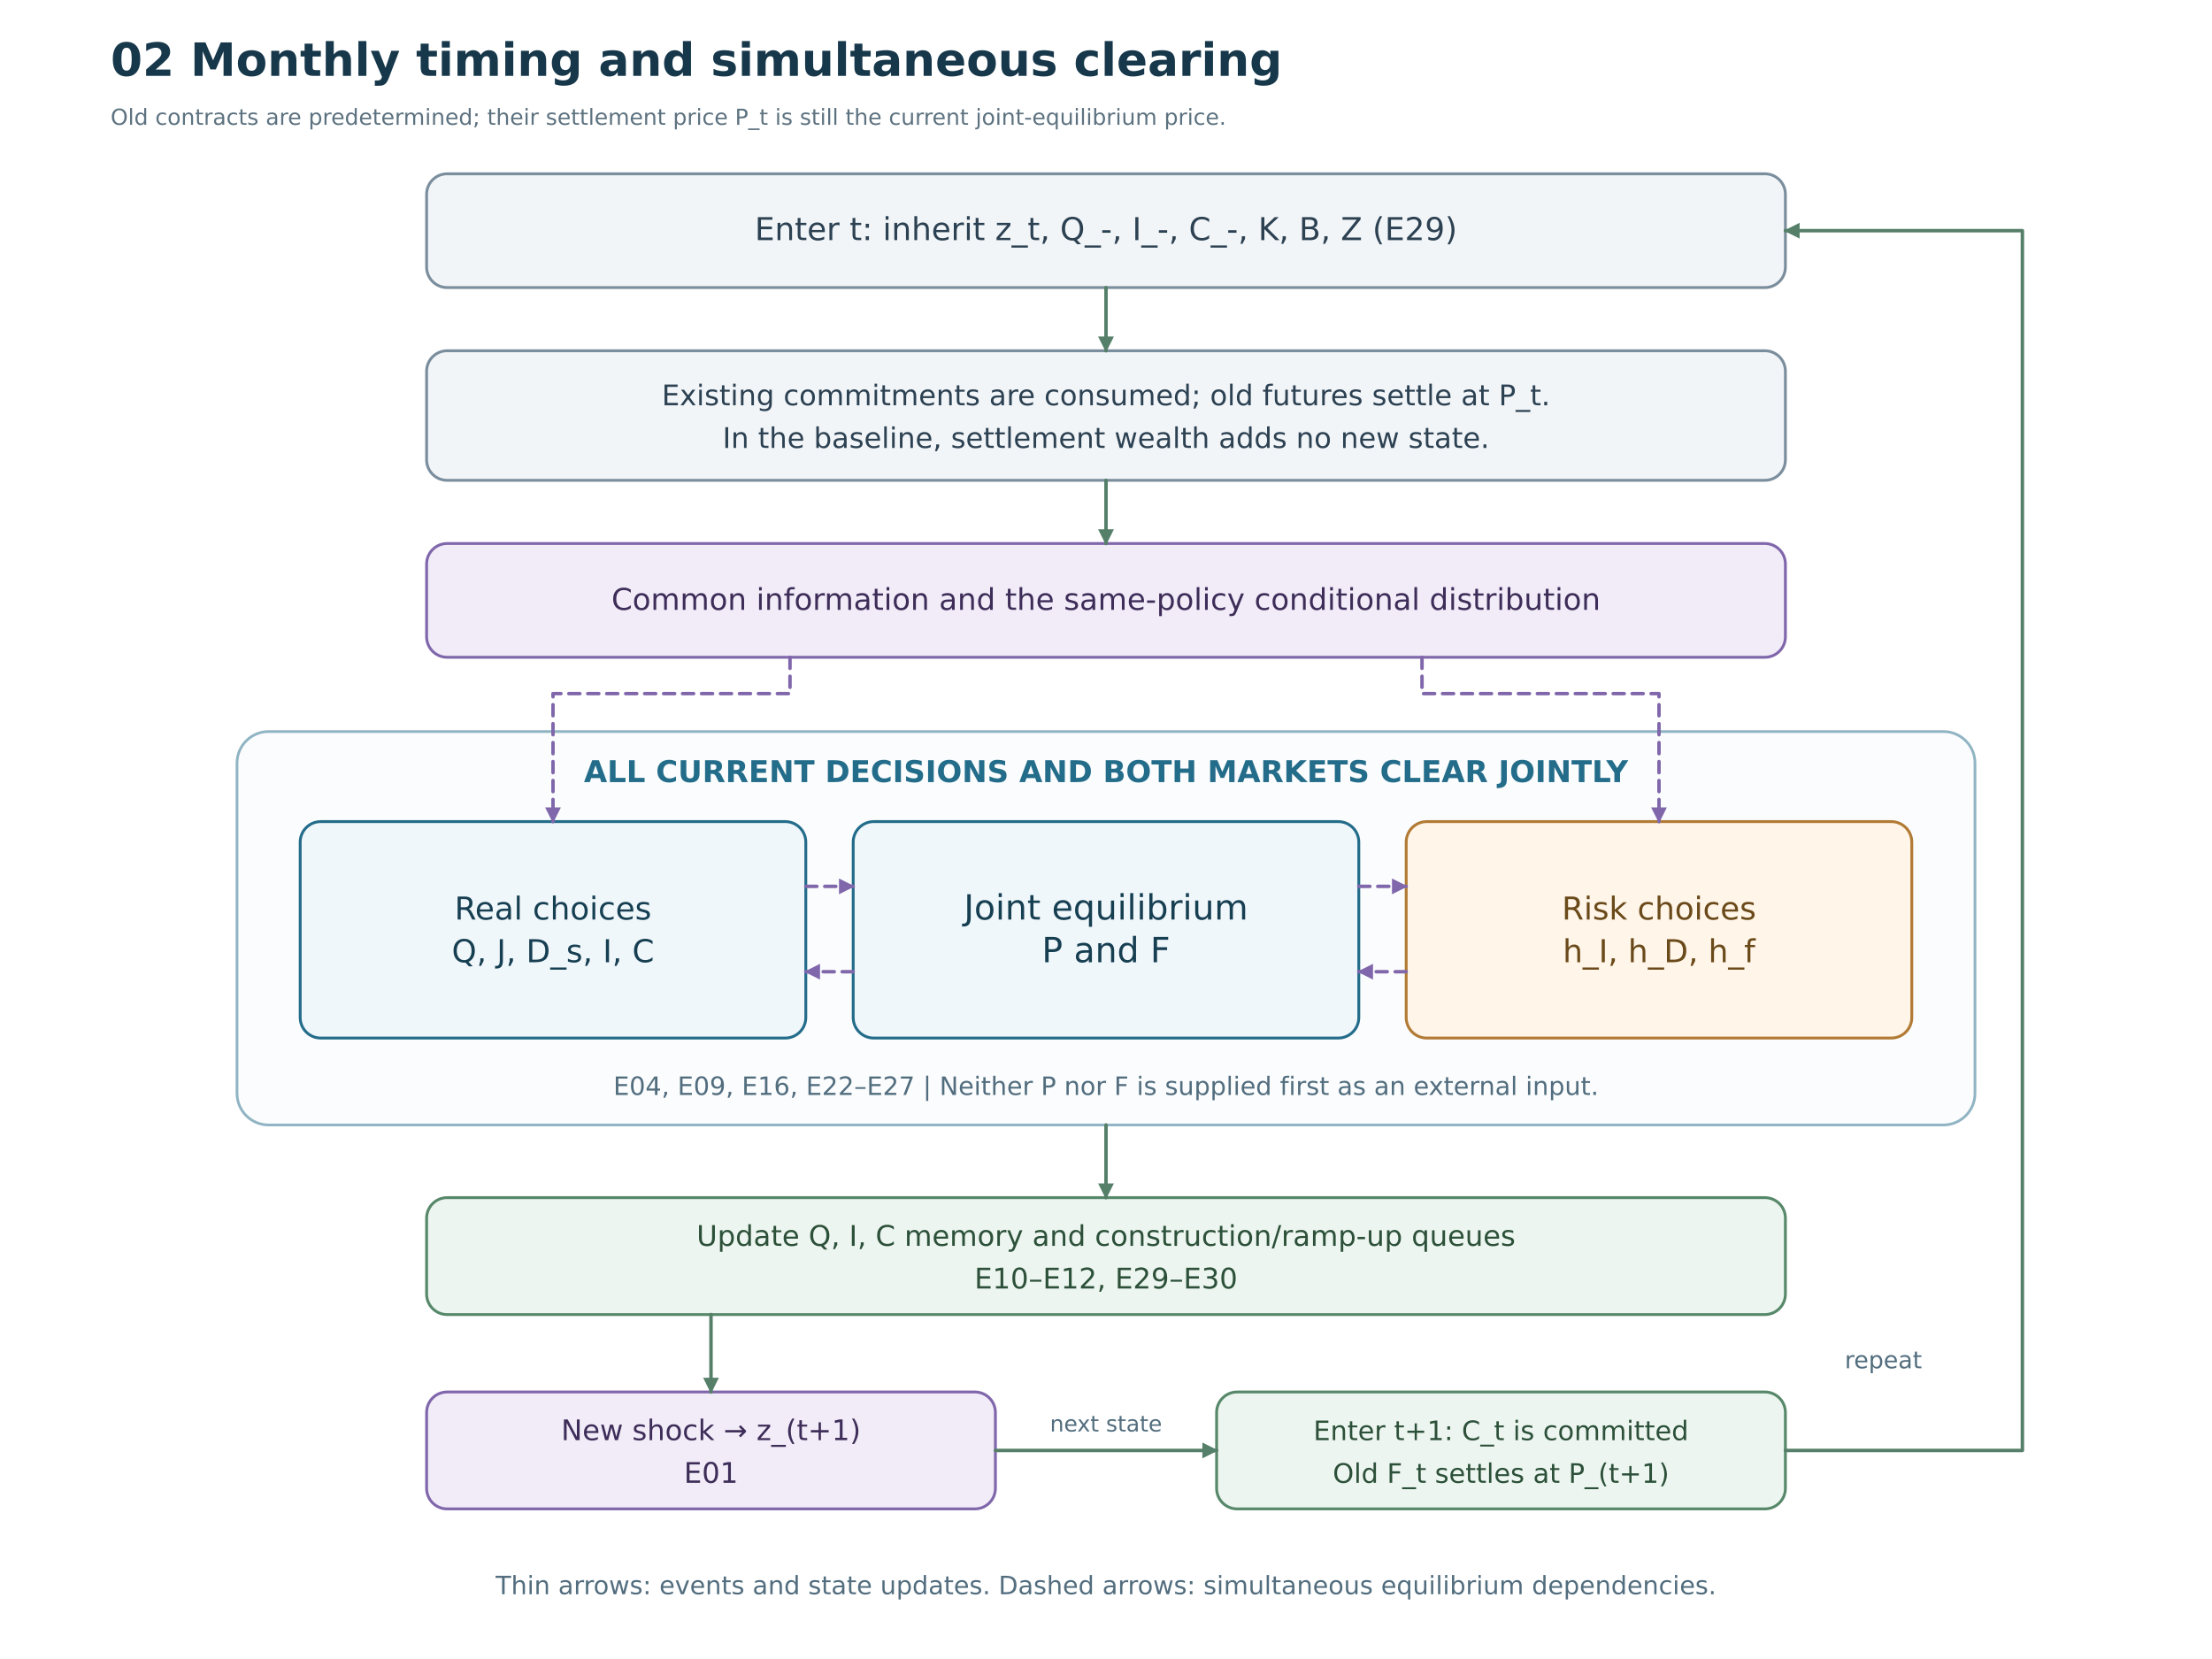
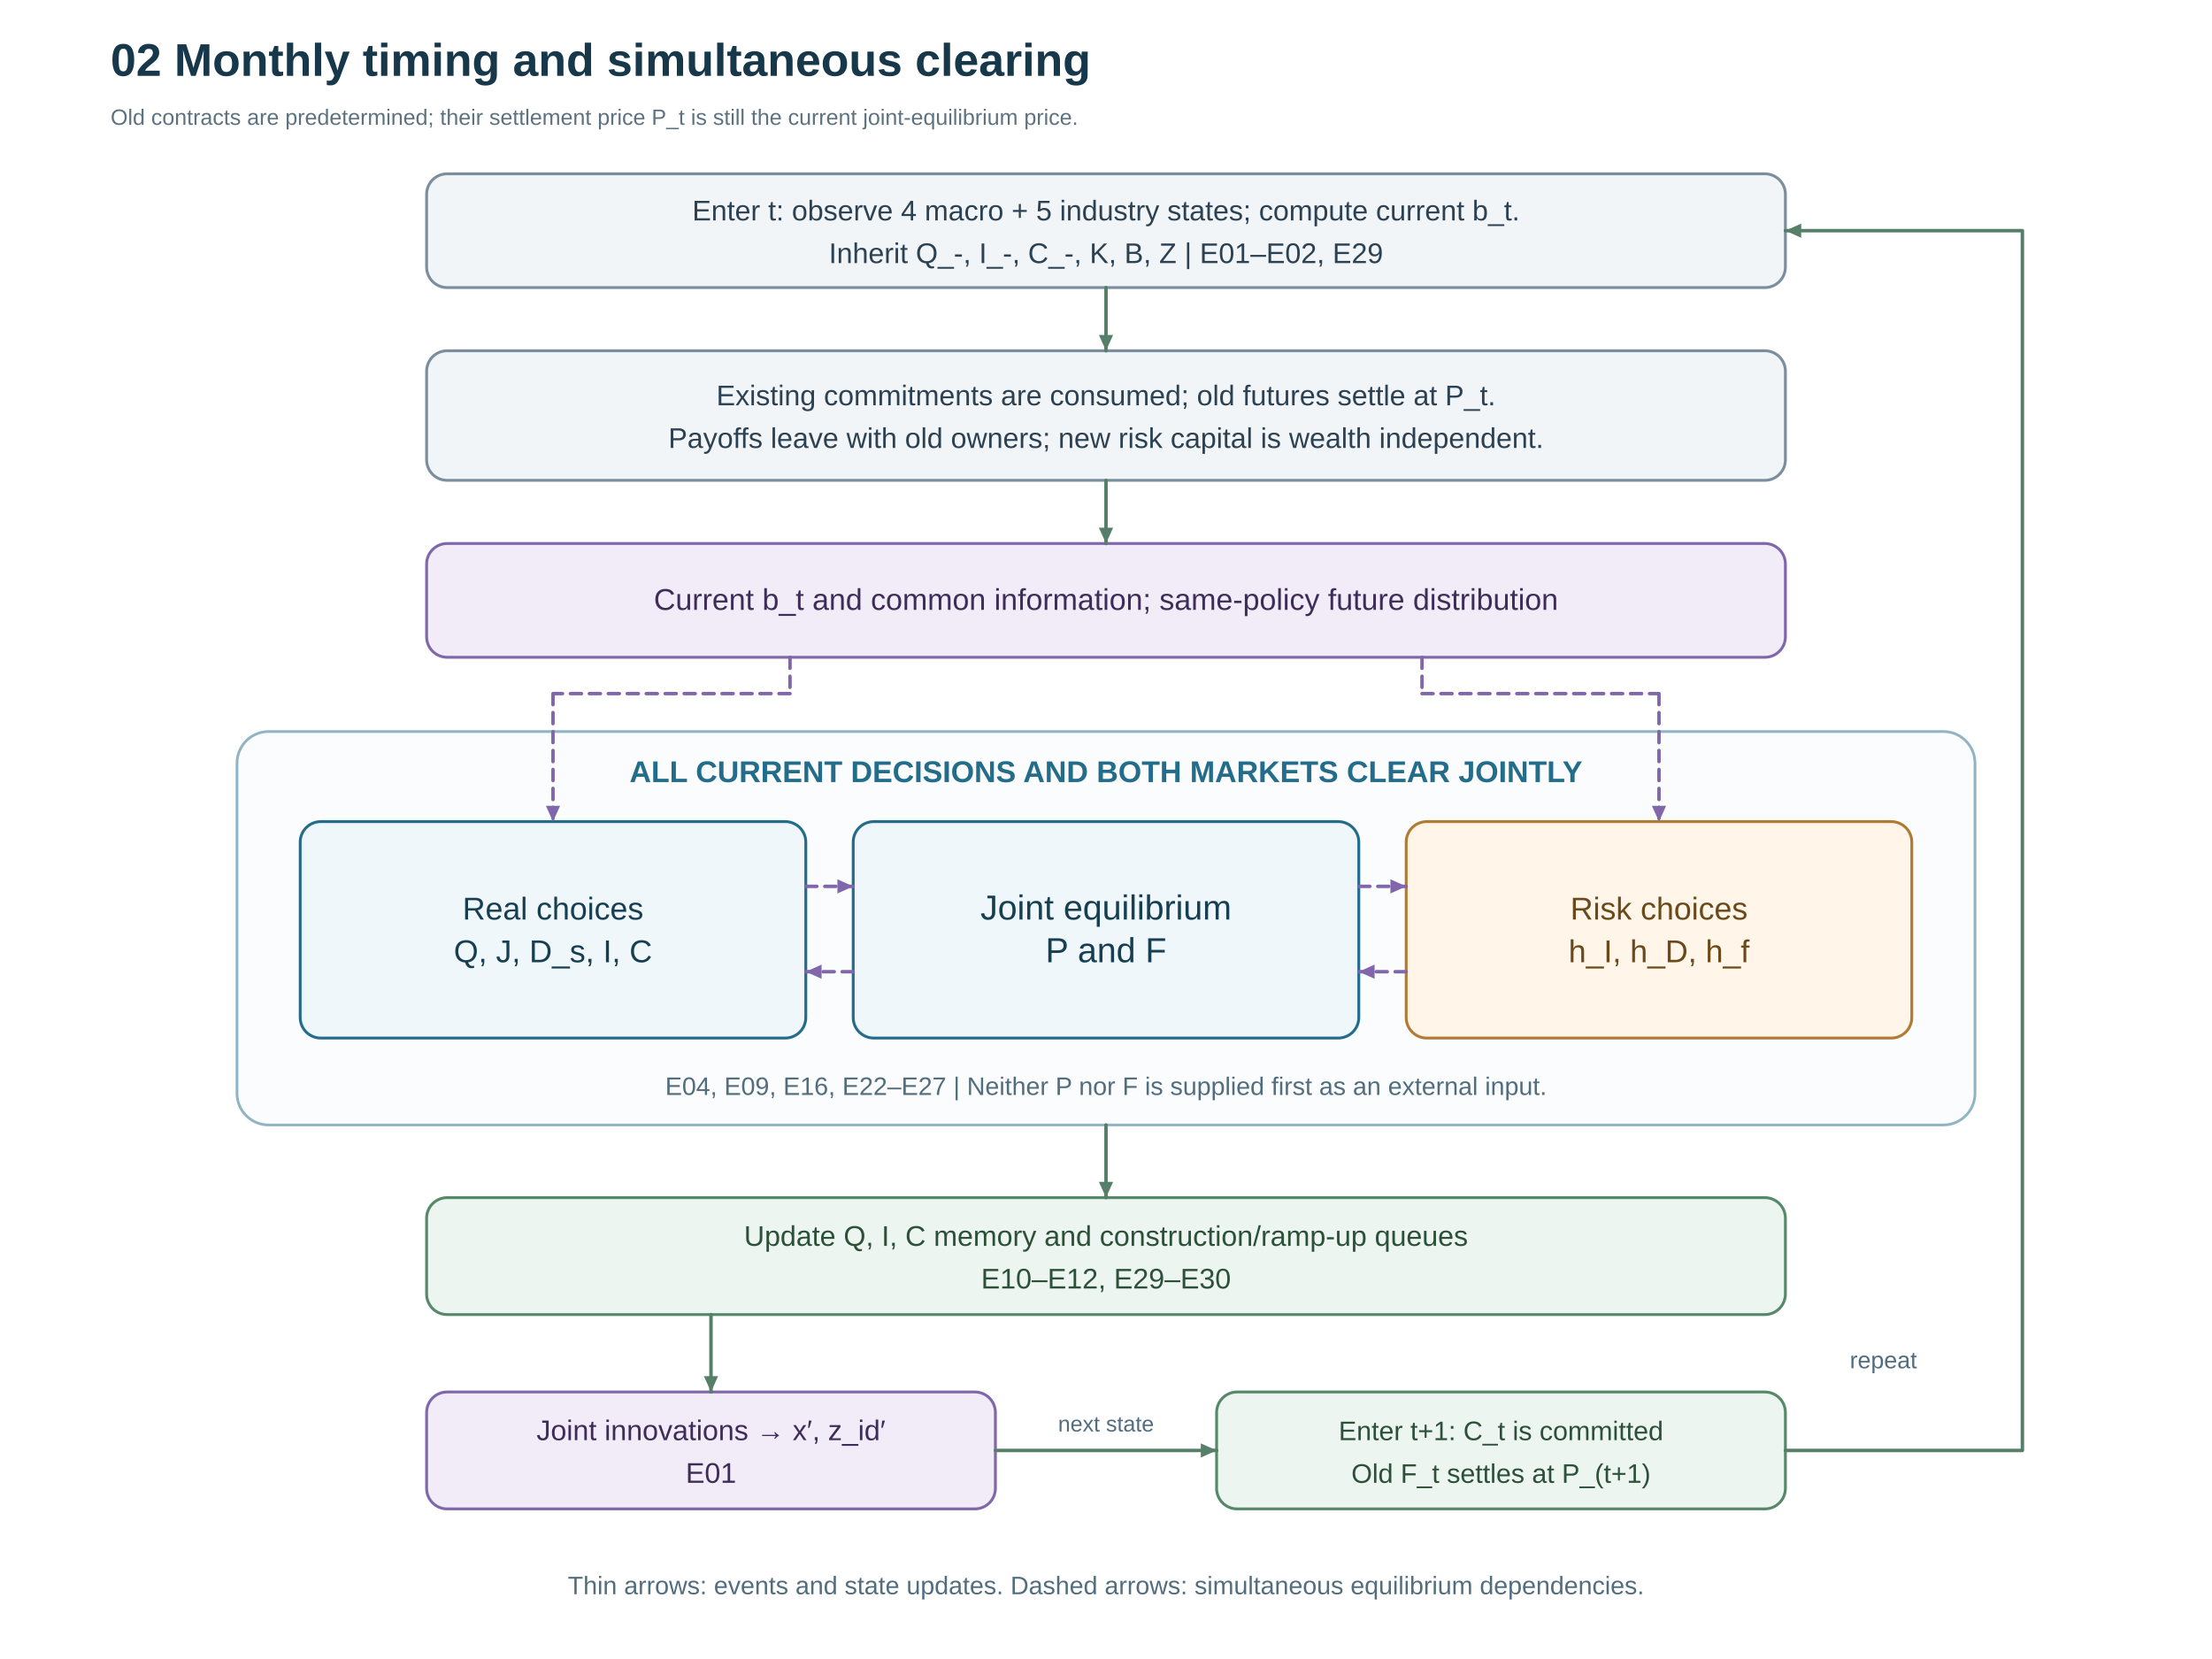
<svg xmlns="http://www.w3.org/2000/svg" width="1400" height="1050" viewBox="0 0 1400 1050" role="img">
  <defs>
    <marker id="arrow-ink" markerWidth="10" markerHeight="10" refX="9" refY="5" orient="auto" markerUnits="userSpaceOnUse">
      <path d="M 0 0 L 10 5 L 0 10 z" fill="#344C5C" />
    </marker>
    <marker id="arrow-policy" markerWidth="10" markerHeight="10" refX="9" refY="5" orient="auto" markerUnits="userSpaceOnUse">
      <path d="M 0 0 L 10 5 L 0 10 z" fill="#8067AB" />
    </marker>
    <marker id="arrow-time" markerWidth="10" markerHeight="10" refX="9" refY="5" orient="auto" markerUnits="userSpaceOnUse">
      <path d="M 0 0 L 10 5 L 0 10 z" fill="#557F68" />
    </marker>
  </defs>
  <rect width="1400" height="1050" fill="#FFFFFF" />
-   <g font-family="DejaVu Sans, Arial, sans-serif">
+   <g font-family="Arial">
    <text x="70" y="48" fill="#17384B" font-size="29" text-anchor="start" font-weight="700">02  Monthly timing and simultaneous clearing</text>
    <text x="70" y="79" fill="#5D7280" font-size="14" text-anchor="start" font-weight="400">Old contracts are predetermined; their settlement price P_t is still the current joint-equilibrium price.</text>
    <rect x="270" y="110" width="860" height="72" rx="13" fill="#F2F5F8" stroke="#7B8E9D" stroke-width="1.8" />
-     <text x="700.0" y="152.0" fill="#2C4152" font-size="20" text-anchor="middle" font-weight="400">Enter t: inherit z_t, Q_-, I_-, C_-, K, B, Z  (E29)</text>
+     <text x="700.0" y="139.5" fill="#2C4152" font-size="18" text-anchor="middle" font-weight="400">Enter t: observe 4 macro + 5 industry states; compute current b_t.</text>
+     <text x="700.0" y="166.5" fill="#2C4152" font-size="18" text-anchor="middle" font-weight="400">Inherit Q_-, I_-, C_-, K, B, Z  |  E01–E02, E29</text>
    <rect x="270" y="222" width="860" height="82" rx="13" fill="#F2F5F8" stroke="#7B8E9D" stroke-width="1.8" />
    <text x="700.0" y="256.5" fill="#2C4152" font-size="18" text-anchor="middle" font-weight="400">Existing commitments are consumed; old futures settle at P_t.</text>
-     <text x="700.0" y="283.5" fill="#2C4152" font-size="18" text-anchor="middle" font-weight="400">In the baseline, settlement wealth adds no new state.</text>
+     <text x="700.0" y="283.5" fill="#2C4152" font-size="18" text-anchor="middle" font-weight="400">Payoffs leave with old owners; new risk capital is wealth independent.</text>
    <rect x="270" y="344" width="860" height="72" rx="13" fill="#F1ECF8" stroke="#8067AB" stroke-width="1.8" />
-     <text x="700.0" y="386.0" fill="#3D2D58" font-size="19" text-anchor="middle" font-weight="400">Common information and the same-policy conditional distribution</text>
+     <text x="700.0" y="386.0" fill="#3D2D58" font-size="19" text-anchor="middle" font-weight="400">Current b_t and common information; same-policy future distribution</text>
    <rect x="150" y="463" width="1100" height="249" rx="20" fill="#FAFCFD" stroke="#90B4C3" stroke-width="1.7" />
    <text x="700" y="495" fill="#236C8A" font-size="19" text-anchor="middle" font-weight="700">ALL CURRENT DECISIONS AND BOTH MARKETS CLEAR JOINTLY</text>
    <rect x="190" y="520" width="320" height="137" rx="13" fill="#F0F7FB" stroke="#236C8A" stroke-width="1.8" />
    <text x="350.0" y="582.0" fill="#173F52" font-size="20" text-anchor="middle" font-weight="400">Real choices</text>
    <text x="350.0" y="609.0" fill="#173F52" font-size="20" text-anchor="middle" font-weight="400">Q, J, D_s, I, C</text>
    <rect x="540" y="520" width="320" height="137" rx="13" fill="#F0F7FB" stroke="#236C8A" stroke-width="1.8" />
    <text x="700.0" y="582.0" fill="#173F52" font-size="22" text-anchor="middle" font-weight="400">Joint equilibrium</text>
    <text x="700.0" y="609.0" fill="#173F52" font-size="22" text-anchor="middle" font-weight="400">P and F</text>
    <rect x="890" y="520" width="320" height="137" rx="13" fill="#FFF5E8" stroke="#B27B35" stroke-width="1.8" />
    <text x="1050.0" y="582.0" fill="#6A4A1A" font-size="20" text-anchor="middle" font-weight="400">Risk choices</text>
    <text x="1050.0" y="609.0" fill="#6A4A1A" font-size="20" text-anchor="middle" font-weight="400">h_I, h_D, h_f</text>
-     <path d="M 510 561 L 540 561" fill="none" stroke="#8067AB" stroke-width="2.2" stroke-linecap="round" stroke-linejoin="round" stroke-dasharray="7 5" marker-end="url(#arrow-policy)" />
-     <path d="M 540 615 L 510 615" fill="none" stroke="#8067AB" stroke-width="2.2" stroke-linecap="round" stroke-linejoin="round" stroke-dasharray="7 5" marker-end="url(#arrow-policy)" />
-     <path d="M 860 561 L 890 561" fill="none" stroke="#8067AB" stroke-width="2.2" stroke-linecap="round" stroke-linejoin="round" stroke-dasharray="7 5" marker-end="url(#arrow-policy)" />
-     <path d="M 890 615 L 860 615" fill="none" stroke="#8067AB" stroke-width="2.2" stroke-linecap="round" stroke-linejoin="round" stroke-dasharray="7 5" marker-end="url(#arrow-policy)" />
+     <path d="M 510.000 561.000 L 517.000 561.000 M 522.000 561.000 L 529.000 561.000 M 534.000 561.000 L 540.000 561.000" fill="none" stroke="#8067AB" stroke-width="2.2" stroke-linecap="round" stroke-linejoin="round" />
+     <polygon points="540.000,561.000 530.000,565.500 530.000,556.500" fill="#8067AB" />
+     <path d="M 540.000 615.000 L 533.000 615.000 M 528.000 615.000 L 521.000 615.000 M 516.000 615.000 L 510.000 615.000" fill="none" stroke="#8067AB" stroke-width="2.2" stroke-linecap="round" stroke-linejoin="round" />
+     <polygon points="510.000,615.000 520.000,610.500 520.000,619.500" fill="#8067AB" />
+     <path d="M 860.000 561.000 L 867.000 561.000 M 872.000 561.000 L 879.000 561.000 M 884.000 561.000 L 890.000 561.000" fill="none" stroke="#8067AB" stroke-width="2.2" stroke-linecap="round" stroke-linejoin="round" />
+     <polygon points="890.000,561.000 880.000,565.500 880.000,556.500" fill="#8067AB" />
+     <path d="M 890.000 615.000 L 883.000 615.000 M 878.000 615.000 L 871.000 615.000 M 866.000 615.000 L 860.000 615.000" fill="none" stroke="#8067AB" stroke-width="2.2" stroke-linecap="round" stroke-linejoin="round" />
+     <polygon points="860.000,615.000 870.000,610.500 870.000,619.500" fill="#8067AB" />
    <text x="700" y="693" fill="#526D7E" font-size="16" text-anchor="middle" font-weight="400">E04, E09, E16, E22–E27  |  Neither P nor F is supplied first as an external input.</text>
-     <path d="M 700 182 L 700 222" fill="none" stroke="#557F68" stroke-width="2.2" stroke-linecap="round" stroke-linejoin="round" marker-end="url(#arrow-time)" />
-     <path d="M 700 304 L 700 344" fill="none" stroke="#557F68" stroke-width="2.2" stroke-linecap="round" stroke-linejoin="round" marker-end="url(#arrow-time)" />
-     <path d="M 500 416 L 500 439 L 350 439 L 350 520" fill="none" stroke="#8067AB" stroke-width="2.2" stroke-linecap="round" stroke-linejoin="round" stroke-dasharray="7 5" marker-end="url(#arrow-policy)" />
-     <path d="M 900 416 L 900 439 L 1050 439 L 1050 520" fill="none" stroke="#8067AB" stroke-width="2.2" stroke-linecap="round" stroke-linejoin="round" stroke-dasharray="7 5" marker-end="url(#arrow-policy)" />
+     <path d="M 700 182 L 700 222" fill="none" stroke="#557F68" stroke-width="2.2" stroke-linecap="round" stroke-linejoin="round" />
+     <polygon points="700.000,222.000 695.500,212.000 704.500,212.000" fill="#557F68" />
+     <path d="M 700 304 L 700 344" fill="none" stroke="#557F68" stroke-width="2.2" stroke-linecap="round" stroke-linejoin="round" />
+     <polygon points="700.000,344.000 695.500,334.000 704.500,334.000" fill="#557F68" />
+     <path d="M 500.000 416.000 L 500.000 423.000 M 500.000 428.000 L 500.000 435.000 M 500.000 439.000 L 493.000 439.000 M 488.000 439.000 L 481.000 439.000 M 476.000 439.000 L 469.000 439.000 M 464.000 439.000 L 457.000 439.000 M 452.000 439.000 L 445.000 439.000 M 440.000 439.000 L 433.000 439.000 M 428.000 439.000 L 421.000 439.000 M 416.000 439.000 L 409.000 439.000 M 404.000 439.000 L 397.000 439.000 M 392.000 439.000 L 385.000 439.000 M 380.000 439.000 L 373.000 439.000 M 368.000 439.000 L 361.000 439.000 M 356.000 439.000 L 350.000 439.000 M 350.000 439.000 L 350.000 446.000 M 350.000 451.000 L 350.000 458.000 M 350.000 463.000 L 350.000 470.000 M 350.000 475.000 L 350.000 482.000 M 350.000 487.000 L 350.000 494.000 M 350.000 499.000 L 350.000 506.000 M 350.000 511.000 L 350.000 518.000" fill="none" stroke="#8067AB" stroke-width="2.2" stroke-linecap="round" stroke-linejoin="round" />
+     <polygon points="350.000,520.000 345.500,510.000 354.500,510.000" fill="#8067AB" />
+     <path d="M 900.000 416.000 L 900.000 423.000 M 900.000 428.000 L 900.000 435.000 M 900.000 439.000 L 907.000 439.000 M 912.000 439.000 L 919.000 439.000 M 924.000 439.000 L 931.000 439.000 M 936.000 439.000 L 943.000 439.000 M 948.000 439.000 L 955.000 439.000 M 960.000 439.000 L 967.000 439.000 M 972.000 439.000 L 979.000 439.000 M 984.000 439.000 L 991.000 439.000 M 996.000 439.000 L 1003.000 439.000 M 1008.000 439.000 L 1015.000 439.000 M 1020.000 439.000 L 1027.000 439.000 M 1032.000 439.000 L 1039.000 439.000 M 1044.000 439.000 L 1050.000 439.000 M 1050.000 439.000 L 1050.000 446.000 M 1050.000 451.000 L 1050.000 458.000 M 1050.000 463.000 L 1050.000 470.000 M 1050.000 475.000 L 1050.000 482.000 M 1050.000 487.000 L 1050.000 494.000 M 1050.000 499.000 L 1050.000 506.000 M 1050.000 511.000 L 1050.000 518.000" fill="none" stroke="#8067AB" stroke-width="2.2" stroke-linecap="round" stroke-linejoin="round" />
+     <polygon points="1050.000,520.000 1045.500,510.000 1054.500,510.000" fill="#8067AB" />
    <rect x="270" y="758" width="860" height="74" rx="13" fill="#ECF5EF" stroke="#57886A" stroke-width="1.8" />
    <text x="700.0" y="788.5" fill="#2C5039" font-size="18" text-anchor="middle" font-weight="400">Update Q, I, C memory and construction/ramp-up queues</text>
    <text x="700.0" y="815.5" fill="#2C5039" font-size="18" text-anchor="middle" font-weight="400">E10–E12, E29–E30</text>
-     <path d="M 700 712 L 700 758" fill="none" stroke="#557F68" stroke-width="2.2" stroke-linecap="round" stroke-linejoin="round" marker-end="url(#arrow-time)" />
+     <path d="M 700 712 L 700 758" fill="none" stroke="#557F68" stroke-width="2.2" stroke-linecap="round" stroke-linejoin="round" />
+     <polygon points="700.000,758.000 695.500,748.000 704.500,748.000" fill="#557F68" />
    <rect x="270" y="881" width="360" height="74" rx="13" fill="#F1ECF8" stroke="#8067AB" stroke-width="1.8" />
-     <text x="450.0" y="911.5" fill="#3D2D58" font-size="18" text-anchor="middle" font-weight="400">New shock → z_(t+1)</text>
+     <text x="450.0" y="911.5" fill="#3D2D58" font-size="18" text-anchor="middle" font-weight="400">Joint innovations → x′, z_id′</text>
    <text x="450.0" y="938.5" fill="#3D2D58" font-size="18" text-anchor="middle" font-weight="400">E01</text>
    <rect x="770" y="881" width="360" height="74" rx="13" fill="#ECF5EF" stroke="#57886A" stroke-width="1.8" />
    <text x="950.0" y="911.5" fill="#2C5039" font-size="17" text-anchor="middle" font-weight="400">Enter t+1: C_t is committed</text>
    <text x="950.0" y="938.5" fill="#2C5039" font-size="17" text-anchor="middle" font-weight="400">Old F_t settles at P_(t+1)</text>
-     <path d="M 450 832 L 450 881" fill="none" stroke="#557F68" stroke-width="2.2" stroke-linecap="round" stroke-linejoin="round" marker-end="url(#arrow-time)" />
-     <path d="M 630 918 L 770 918" fill="none" stroke="#557F68" stroke-width="2.2" stroke-linecap="round" stroke-linejoin="round" marker-end="url(#arrow-time)" />
+     <path d="M 450 832 L 450 881" fill="none" stroke="#557F68" stroke-width="2.2" stroke-linecap="round" stroke-linejoin="round" />
+     <polygon points="450.000,881.000 445.500,871.000 454.500,871.000" fill="#557F68" />
+     <path d="M 630 918 L 770 918" fill="none" stroke="#557F68" stroke-width="2.2" stroke-linecap="round" stroke-linejoin="round" />
+     <polygon points="770.000,918.000 760.000,922.500 760.000,913.500" fill="#557F68" />
    <rect x="652.1" y="893" width="95.8" height="22" rx="4" fill="#FFFFFF" fill-opacity="0.96" />
    <text x="700" y="906" fill="#526D7E" font-size="14" text-anchor="middle" font-weight="400">next state</text>
-     <path d="M 1130 918 L 1280 918 L 1280 146 L 1130 146" fill="none" stroke="#557F68" stroke-width="2.2" stroke-linecap="round" stroke-linejoin="round" marker-end="url(#arrow-time)" />
+     <path d="M 1130 918 L 1280 918 L 1280 146 L 1130 146" fill="none" stroke="#557F68" stroke-width="2.2" stroke-linecap="round" stroke-linejoin="round" />
+     <polygon points="1130.000,146.000 1140.000,141.500 1140.000,150.500" fill="#557F68" />
    <rect x="1158.35" y="852" width="67.3" height="23" rx="4" fill="#FFFFFF" fill-opacity="0.96" />
    <text x="1192" y="866" fill="#526D7E" font-size="15" text-anchor="middle" font-weight="400">repeat</text>
    <text x="700" y="1009" fill="#526D7E" font-size="16" text-anchor="middle" font-weight="400">Thin arrows: events and state updates. Dashed arrows: simultaneous equilibrium dependencies.</text>
  </g>
</svg>
